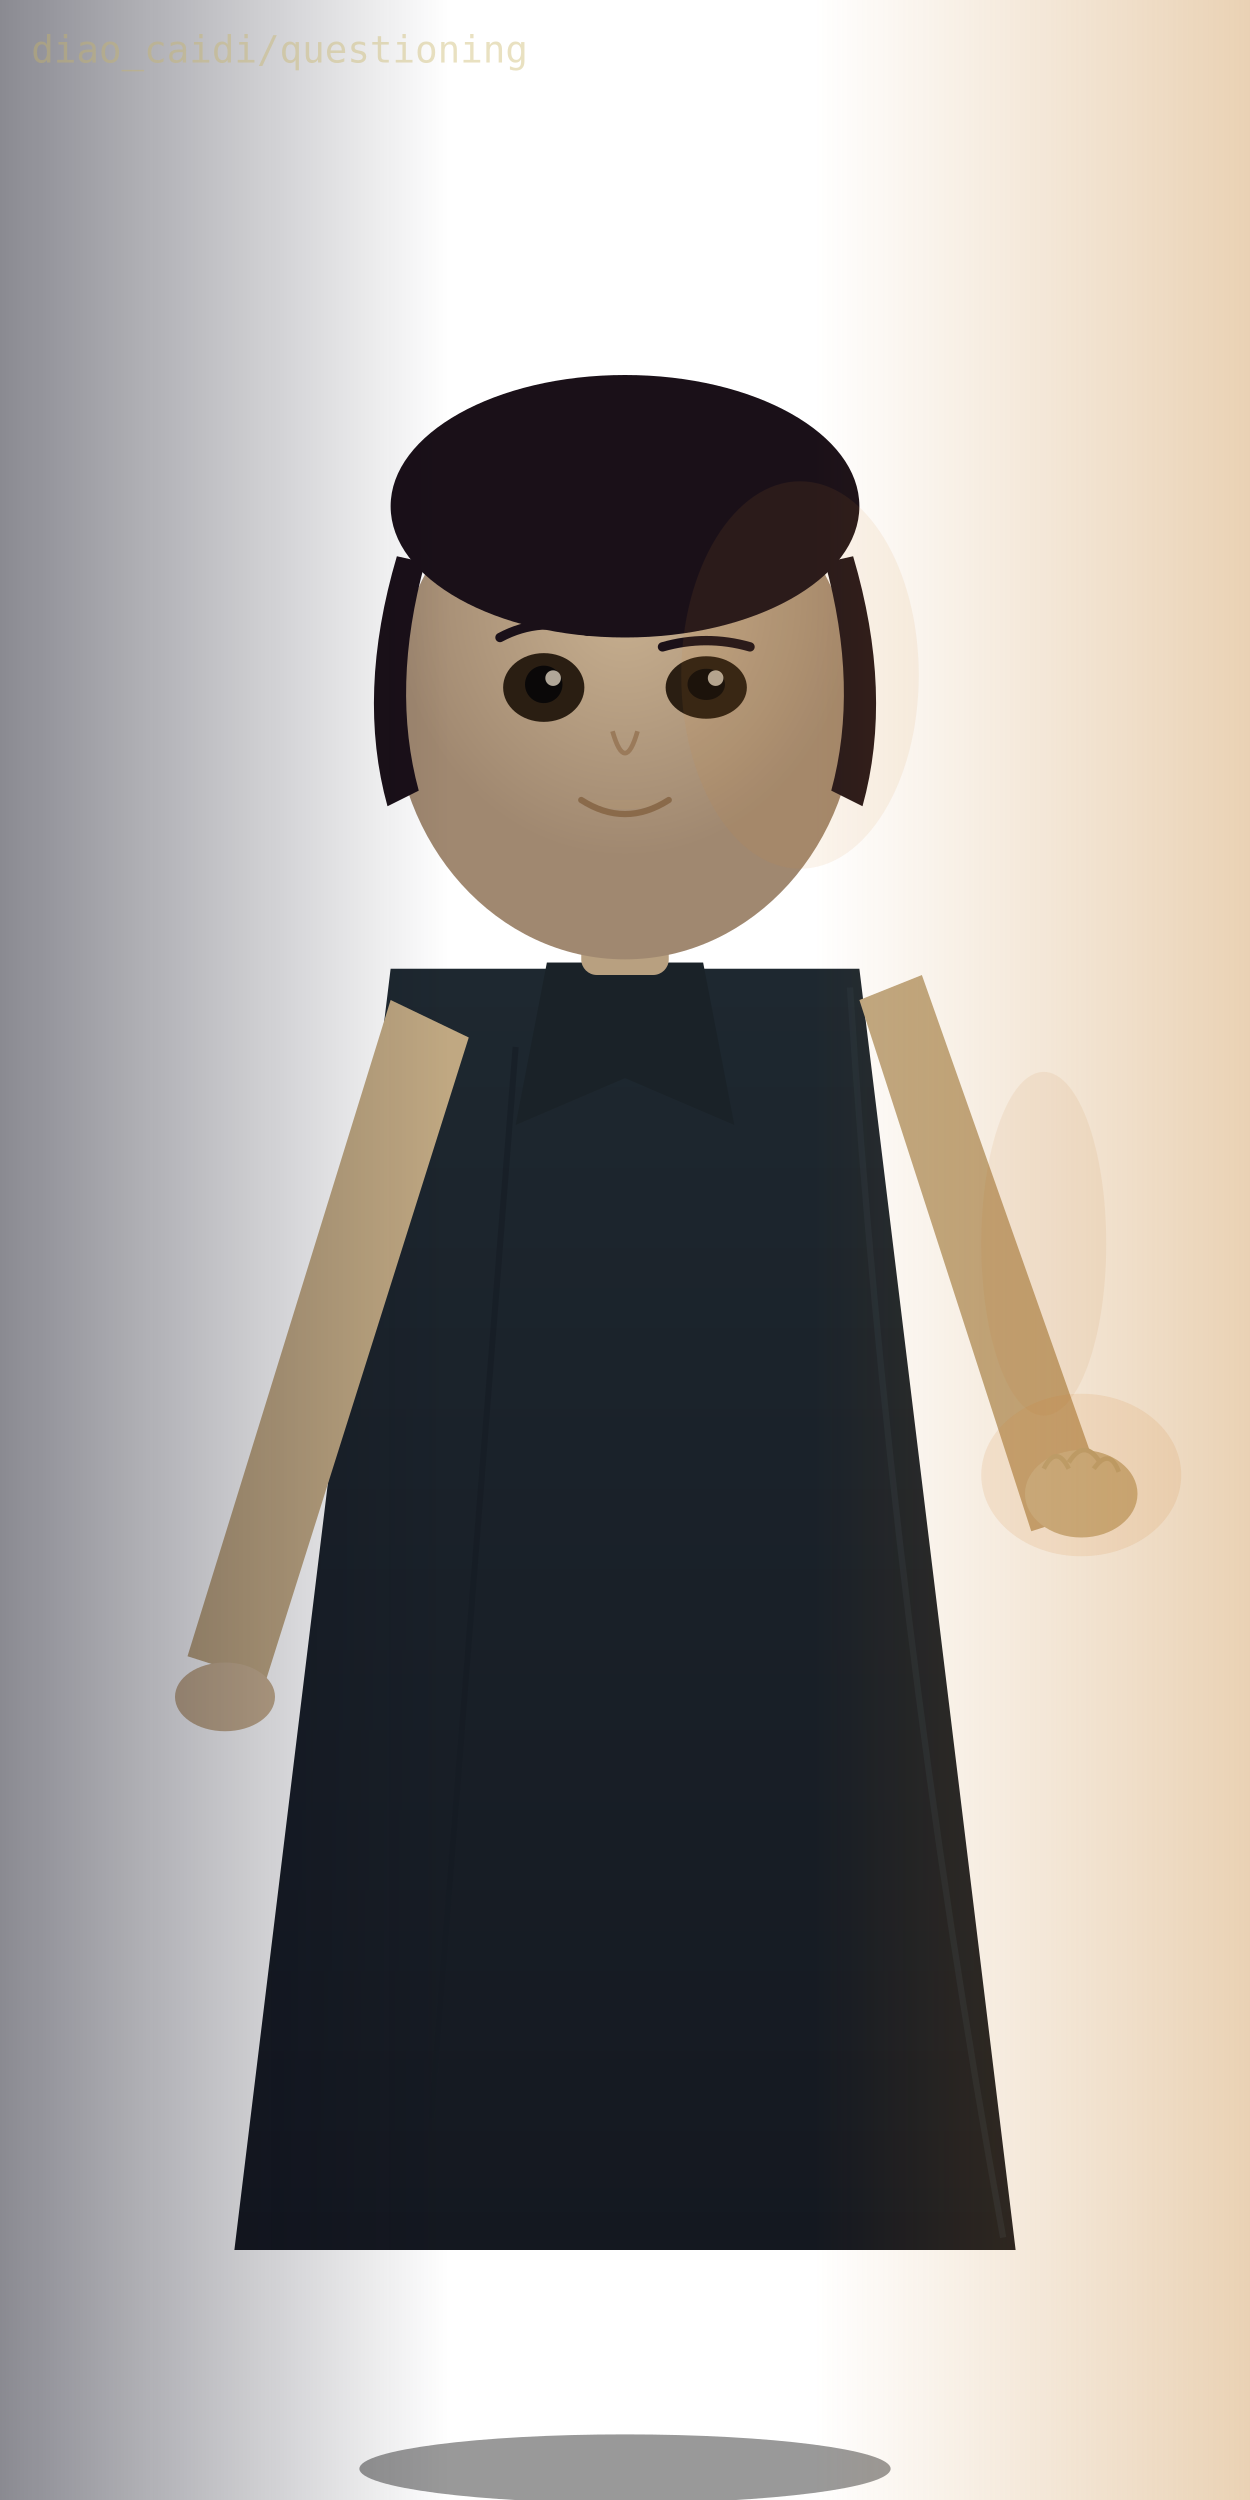
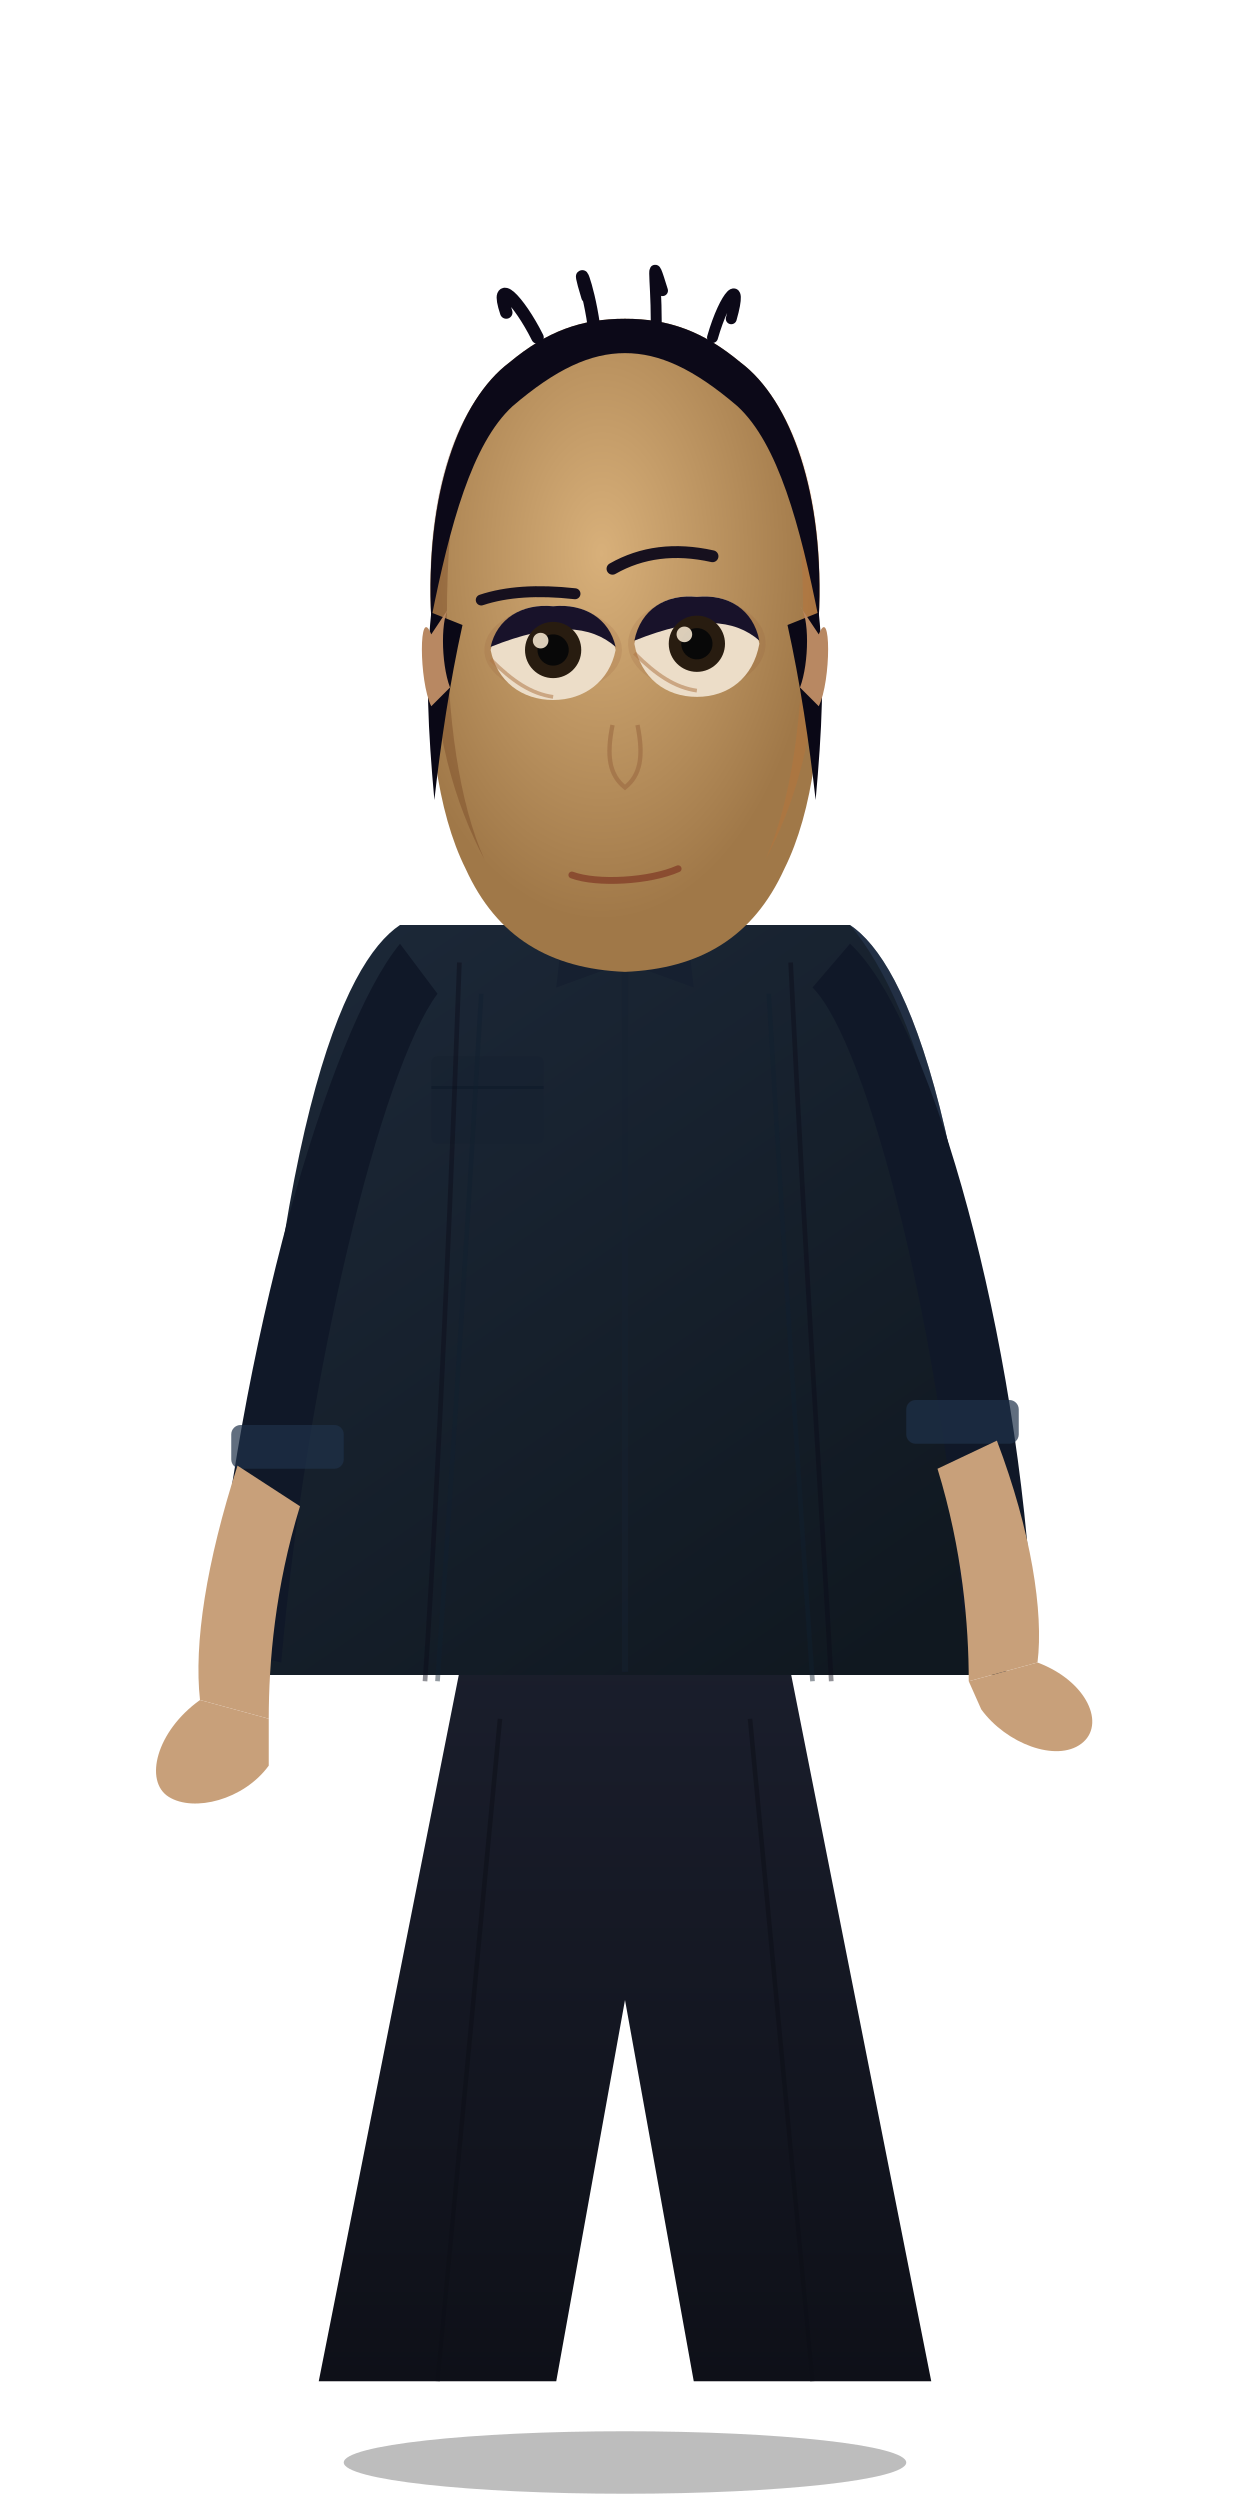
- <svg xmlns="http://www.w3.org/2000/svg" viewBox="0 0 400 800" width="400" height="800">
+ <svg xmlns="http://www.w3.org/2000/svg" viewBox="0 0 400 800">
  <defs>
-     <linearGradient id="shirt" x1="0" y1="0" x2="0" y2="1">
-       <stop offset="0%" stop-color="#1e2830" />
-       <stop offset="100%" stop-color="#141820" />
+     <radialGradient id="skin" cx="44%" cy="36%" r="56%">
+       <stop offset="0%" stop-color="#d8b07a" />
+       <stop offset="100%" stop-color="#a07848" />
+     </radialGradient>
+     <linearGradient id="shirt" x1="0.1" y1="0" x2="0.8" y2="1">
+       <stop offset="0%" stop-color="#1c2838" />
+       <stop offset="100%" stop-color="#101820" />
    </linearGradient>
-     <radialGradient id="face" cx="50%" cy="30%" r="50%">
-       <stop offset="0%" stop-color="#c8b090" />
-       <stop offset="100%" stop-color="#a08870" />
-     </radialGradient>
-     <linearGradient id="rim_r" x1="0" y1="0" x2="1" y2="0">
-       <stop offset="0%" stop-color="#c07820" stop-opacity="0" />
-       <stop offset="65%" stop-color="#c07820" stop-opacity="0" />
-       <stop offset="100%" stop-color="#c07820" stop-opacity="0.34" />
-     </linearGradient>
-     <linearGradient id="shadow_l" x1="0" y1="0" x2="1" y2="0">
-       <stop offset="0%" stop-color="#080818" stop-opacity="0.48" />
-       <stop offset="36%" stop-color="#080818" stop-opacity="0" />
-       <stop offset="100%" stop-color="#000" stop-opacity="0" />
+     <linearGradient id="pants" x1="0" y1="0" x2="0" y2="1">
+       <stop offset="0%" stop-color="#1a1e2c" />
+       <stop offset="100%" stop-color="#0e1018" />
    </linearGradient>
  </defs>
-   <ellipse cx="200" cy="790" rx="85" ry="11" fill="#000" opacity="0.4" />
-   <path d="M 125,310 L 75,720 L 325,720 L 275,310 Z" fill="url(#shirt)" />
-   <line x1="165" y1="335" x2="138" y2="678" stroke="#141a22" stroke-width="2" opacity="0.50" />
-   <path d="M 272,316 Q 285,518 321,716" stroke="#2a3840" stroke-width="2" fill="none" opacity="0.40" />
-   <path d="M 175,308 L 165,360 L 200,345 L 235,360 L 225,308 Z" fill="#1a2228" />
-   <path d="M 125,320 L 60,530 L 85,538 L 150,332 Z" fill="#c0a882" />
-   <path d="M 275,320 L 330,490 L 355,482 L 295,312 Z" fill="#c0a882" />
-   <ellipse cx="72" cy="543" rx="16" ry="11" fill="#c8b090" />
-   <ellipse cx="346" cy="478" rx="18" ry="14" fill="#c8b896" />
-   <path d="M 334,470 Q 338,462 342,470" fill="none" stroke="#b8a880" stroke-width="1.5" />
-   <path d="M 342,468 Q 347,460 352,468" fill="none" stroke="#b8a880" stroke-width="1.5" />
-   <path d="M 350,470 Q 355,463 358,471" fill="none" stroke="#b8a880" stroke-width="1.5" />
-   <rect x="186" y="250" width="28" height="62" fill="#b8a080" rx="5" />
-   <ellipse cx="200" cy="225" rx="74" ry="82" fill="url(#face)" />
-   <ellipse cx="200" cy="162" rx="75" ry="42" fill="#1a1018" />
-   <path d="M 127,178 Q 114,222 124,258 L 134,253 Q 125,220 136,180 Z" fill="#1a1018" />
-   <path d="M 273,178 Q 286,222 276,258 L 266,253 Q 275,220 264,180 Z" fill="#1a1018" />
-   <path d="M 158,157 Q 163,144 173,157" fill="none" stroke="#1a1018" stroke-width="3" />
-   <path d="M 192,154 Q 198,139 206,153" fill="none" stroke="#1a1018" stroke-width="3" />
-   <ellipse cx="174" cy="220" rx="13" ry="11" fill="#2a1e12" />
-   <ellipse cx="226" cy="220" rx="13" ry="10" fill="#2a1e12" />
-   <ellipse cx="174" cy="219" rx="6" ry="6" fill="#0a0808" />
-   <ellipse cx="226" cy="219" rx="6" ry="5" fill="#0a0808" />
-   <ellipse cx="177" cy="217" rx="2.5" ry="2.5" fill="#e8dcc8" opacity="0.75" />
-   <ellipse cx="229" cy="217" rx="2.5" ry="2.5" fill="#e8dcc8" opacity="0.75" />
-   <path d="M 160,204 Q 173,197 188,202" fill="none" stroke="#1a1018" stroke-width="3" stroke-linecap="round" />
-   <path d="M 212,207 Q 226,203 240,207" fill="none" stroke="#1a1018" stroke-width="3" stroke-linecap="round" />
-   <path d="M 196,234 Q 200,248 204,234" fill="none" stroke="#9a7a5a" stroke-width="1.5" />
-   <path d="M 186,256 Q 200,262 214,256" fill="#b89870" opacity="0.25" />
-   <path d="M 186,256 Q 200,265 214,256" fill="none" stroke="#8a6a4a" stroke-width="2" stroke-linecap="round" />
-   <rect x="0" y="0" width="400" height="800" fill="url(#rim_r)" />
-   <rect x="0" y="0" width="400" height="800" fill="url(#shadow_l)" />
-   <ellipse cx="346" cy="472" rx="32" ry="26" fill="#d08030" opacity="0.14" />
-   <ellipse cx="334" cy="398" rx="20" ry="55" fill="#c07020" opacity="0.09" />
-   <ellipse cx="256" cy="216" rx="38" ry="62" fill="#d08030" opacity="0.09" />
-   <text x="10" y="20" font-family="monospace" font-size="12" fill="rgba(200,180,100,0.4)">diao_caidi/questioning</text>
+   <ellipse cx="200" cy="788" rx="90" ry="10" fill="#000" opacity="0.26" />
+   <path d="M 148,530 L 102,762 L 178,762 L 200,640 L 222,762 L 298,762 L 252,530 Z" fill="url(#pants)" />
+   <line x1="160" y1="550" x2="140" y2="762" stroke="#0c0e16" stroke-width="1.5" opacity="0.5" />
+   <line x1="240" y1="550" x2="260" y2="762" stroke="#0c0e16" stroke-width="1.5" opacity="0.5" />
+   <path d="M 128,296 C 110,308 86,360 78,536 L 322,536 C 314,360 290,308 272,296 Z" fill="url(#shirt)" />
+   <path d="M 272,296 C 294,322 316,390 320,536 L 322,536 C 314,360 290,308 272,296 Z" fill="#2e4060" opacity="0.45" />
+   <path d="M 181,290 L 178,316 L 200,308 L 222,316 L 219,290 C 213,286 187,286 181,290 Z" fill="#162030" />
+   <path d="M 181,290 L 200,300 L 219,290" stroke="#0e1828" stroke-width="1.5" fill="none" />
+   <rect x="138" y="338" width="36" height="28" rx="2" fill="#162030" opacity="0.55" />
+   <line x1="138" y1="348" x2="174" y2="348" stroke="#0c1828" stroke-width="1" opacity="0.5" />
+   <line x1="200" y1="308" x2="200" y2="535" stroke="#162030" stroke-width="2" opacity="0.55" />
+   <path d="M 154,318 C 148,420 142,510 140,538" stroke="#101e2e" stroke-width="1.5" fill="none" opacity="0.45" />
+   <path d="M 246,318 C 252,420 258,510 260,538" stroke="#101e2e" stroke-width="1.5" fill="none" opacity="0.45" />
+   <path d="M 128,302 C 105,330 76,432 68,527 L 90,532 C 98,440 122,342 140,318 Z" fill="#101828" />
+   <rect x="74" y="456" width="36" height="14" rx="3" fill="#1e3048" opacity="0.7" />
+   <path d="M 76,469 C 66,500 62,526 64,544 L 86,550 C 86,532 88,508 96,482 Z" fill="#c8a07a" />
+   <path d="M 272,302 C 296,324 324,418 330,510 L 308,516 C 302,430 278,334 260,316 Z" fill="#101828" />
+   <rect x="290" y="448" width="36" height="14" rx="3" fill="#1e3048" opacity="0.7" />
+   <path d="M 319,461 C 330,490 334,516 332,532 L 310,538 C 310,520 308,496 300,470 Z" fill="#c8a07a" />
+   <path d="M 332,532 C 348,538 354,552 346,558 C 338,564 322,558 314,547 L 310,538 Z" fill="#c8a07a" />
+   <path d="M 64,544 C 50,554 46,570 54,575 C 62,580 78,576 86,565 L 86,550 Z" fill="#c8a07a" />
+   <path d="M 147,308 C 143,420 138,510 136,538" stroke="#0c0a18" stroke-width="1.5" fill="none" opacity="0.45" />
+   <path d="M 253,308 C 258,410 264,500 266,538" stroke="#0c0a18" stroke-width="1.5" fill="none" opacity="0.45" />
+   <path d="M 183,258 L 181,296 L 219,296 L 217,258 C 211,253 189,253 183,258 Z" fill="#c8a07a" />
+   <path d="M 138,198 C 136,158 147,128 163,116 C 175,106 186,102 200,102 C 214,102 225,106 237,116 C 253,128 264,158 262,198 C 264,232 260,260 251,278 C 241,300 224,310 200,311 C 176,310 159,300 149,278 C 140,260 136,232 138,198 Z" fill="url(#skin)" />
+   <path d="M 138,198 C 136,163 144,134 159,120 C 149,132 143,157 143,198 C 143,230 147,257 155,275 C 146,258 138,234 138,198 Z" fill="#6e3c1e" opacity="0.35" />
+   <path d="M 262,198 C 264,163 256,134 241,120 C 251,132 257,157 257,198 C 257,230 253,257 245,275 C 254,258 262,234 262,198 Z" fill="#c87030" opacity="0.28" />
+   <path d="M 138,198 C 136,158 147,128 163,116 C 175,106 186,102 200,102 C 214,102 225,106 237,116 C 253,128 264,158 262,198 C 256,168 249,142 236,130 C 222,118 211,113 200,113 C 189,113 178,118 164,130 C 151,142 144,168 138,198 Z" fill="#0c0918" />
+   <path d="M 138,196 C 136,215 137,234 139,256 C 141,238 144,218 148,200 Z" fill="#0a0816" />
+   <path d="M 262,196 C 264,215 263,234 261,256 C 259,238 256,218 252,200 Z" fill="#0a0816" />
+   <path d="M 172,108 C 166,96 158,88 162,100" stroke="#0c0918" stroke-width="4" fill="none" stroke-linecap="round" />
+   <path d="M 190,104 C 188,90 184,82 188,95" stroke="#0c0918" stroke-width="4" fill="none" stroke-linecap="round" />
+   <path d="M 210,103 C 210,88 208,80 212,93" stroke="#0c0918" stroke-width="3.5" fill="none" stroke-linecap="round" />
+   <path d="M 228,108 C 232,94 238,88 234,102" stroke="#0c0918" stroke-width="3.5" fill="none" stroke-linecap="round" />
+   <ellipse cx="177" cy="208" rx="22" ry="14" fill="#8a5030" opacity="0.14" />
+   <path d="M 157,208 C 159,198 167,193 177,194 C 187,193 195,198 197,208 C 195,218 187,224 177,224 C 167,224 159,218 157,208 Z" fill="#ecddc8" />
+   <path d="M 157,207 C 159,198 167,193 177,194 C 187,193 195,198 197,207 C 189,200 177,199 157,207 Z" fill="#18122a" />
+   <circle cx="177" cy="208" r="9" fill="#281c10" />
+   <circle cx="177" cy="208" r="5" fill="#080808" />
+   <circle cx="173" cy="205" r="2.5" fill="#ecddc8" opacity="0.92" />
+   <path d="M 157,211 C 164,218 170,222 177,223" stroke="#b07848" stroke-width="1.2" fill="none" opacity="0.55" />
+   <ellipse cx="223" cy="206" rx="22" ry="15" fill="#8a5030" opacity="0.14" />
+   <path d="M 203,206 C 205,195 213,190 223,191 C 233,190 241,195 243,206 C 241,217 233,223 223,223 C 213,223 205,217 203,206 Z" fill="#ecddc8" />
+   <path d="M 203,205 C 205,195 213,190 223,191 C 233,190 241,195 243,205 C 235,198 223,197 203,205 Z" fill="#18122a" />
+   <circle cx="223" cy="206" r="9" fill="#281c10" />
+   <circle cx="223" cy="206" r="5" fill="#080808" />
+   <circle cx="219" cy="203" r="2.5" fill="#ecddc8" opacity="0.92" />
+   <path d="M 203,209 C 210,216 216,220 223,221" stroke="#b07848" stroke-width="1.2" fill="none" opacity="0.55" />
+   <path d="M 154,192 Q 166,188 184,190" stroke="#16101e" stroke-width="3.5" stroke-linecap="round" fill="none" />
+   <path d="M 196,182 Q 210,174 228,178" stroke="#16101e" stroke-width="3.8" stroke-linecap="round" fill="none" />
+   <path d="M 196,232 C 194,242 195,248 200,252 C 205,248 206,242 204,232" fill="none" stroke="#9a6840" stroke-width="1.4" opacity="0.58" />
+   <path d="M 183,280 C 191,283 208,282 217,278" fill="none" stroke="#8a4c30" stroke-width="2.2" stroke-linecap="round" />
+   <path d="M 138,203 C 134,193 134,218 138,226 L 144,220 C 141,212 141,197 144,194 Z" fill="#b88862" />
+   <path d="M 262,203 C 266,193 266,218 262,226 L 256,220 C 259,212 259,197 256,194 Z" fill="#b88862" />
</svg>
